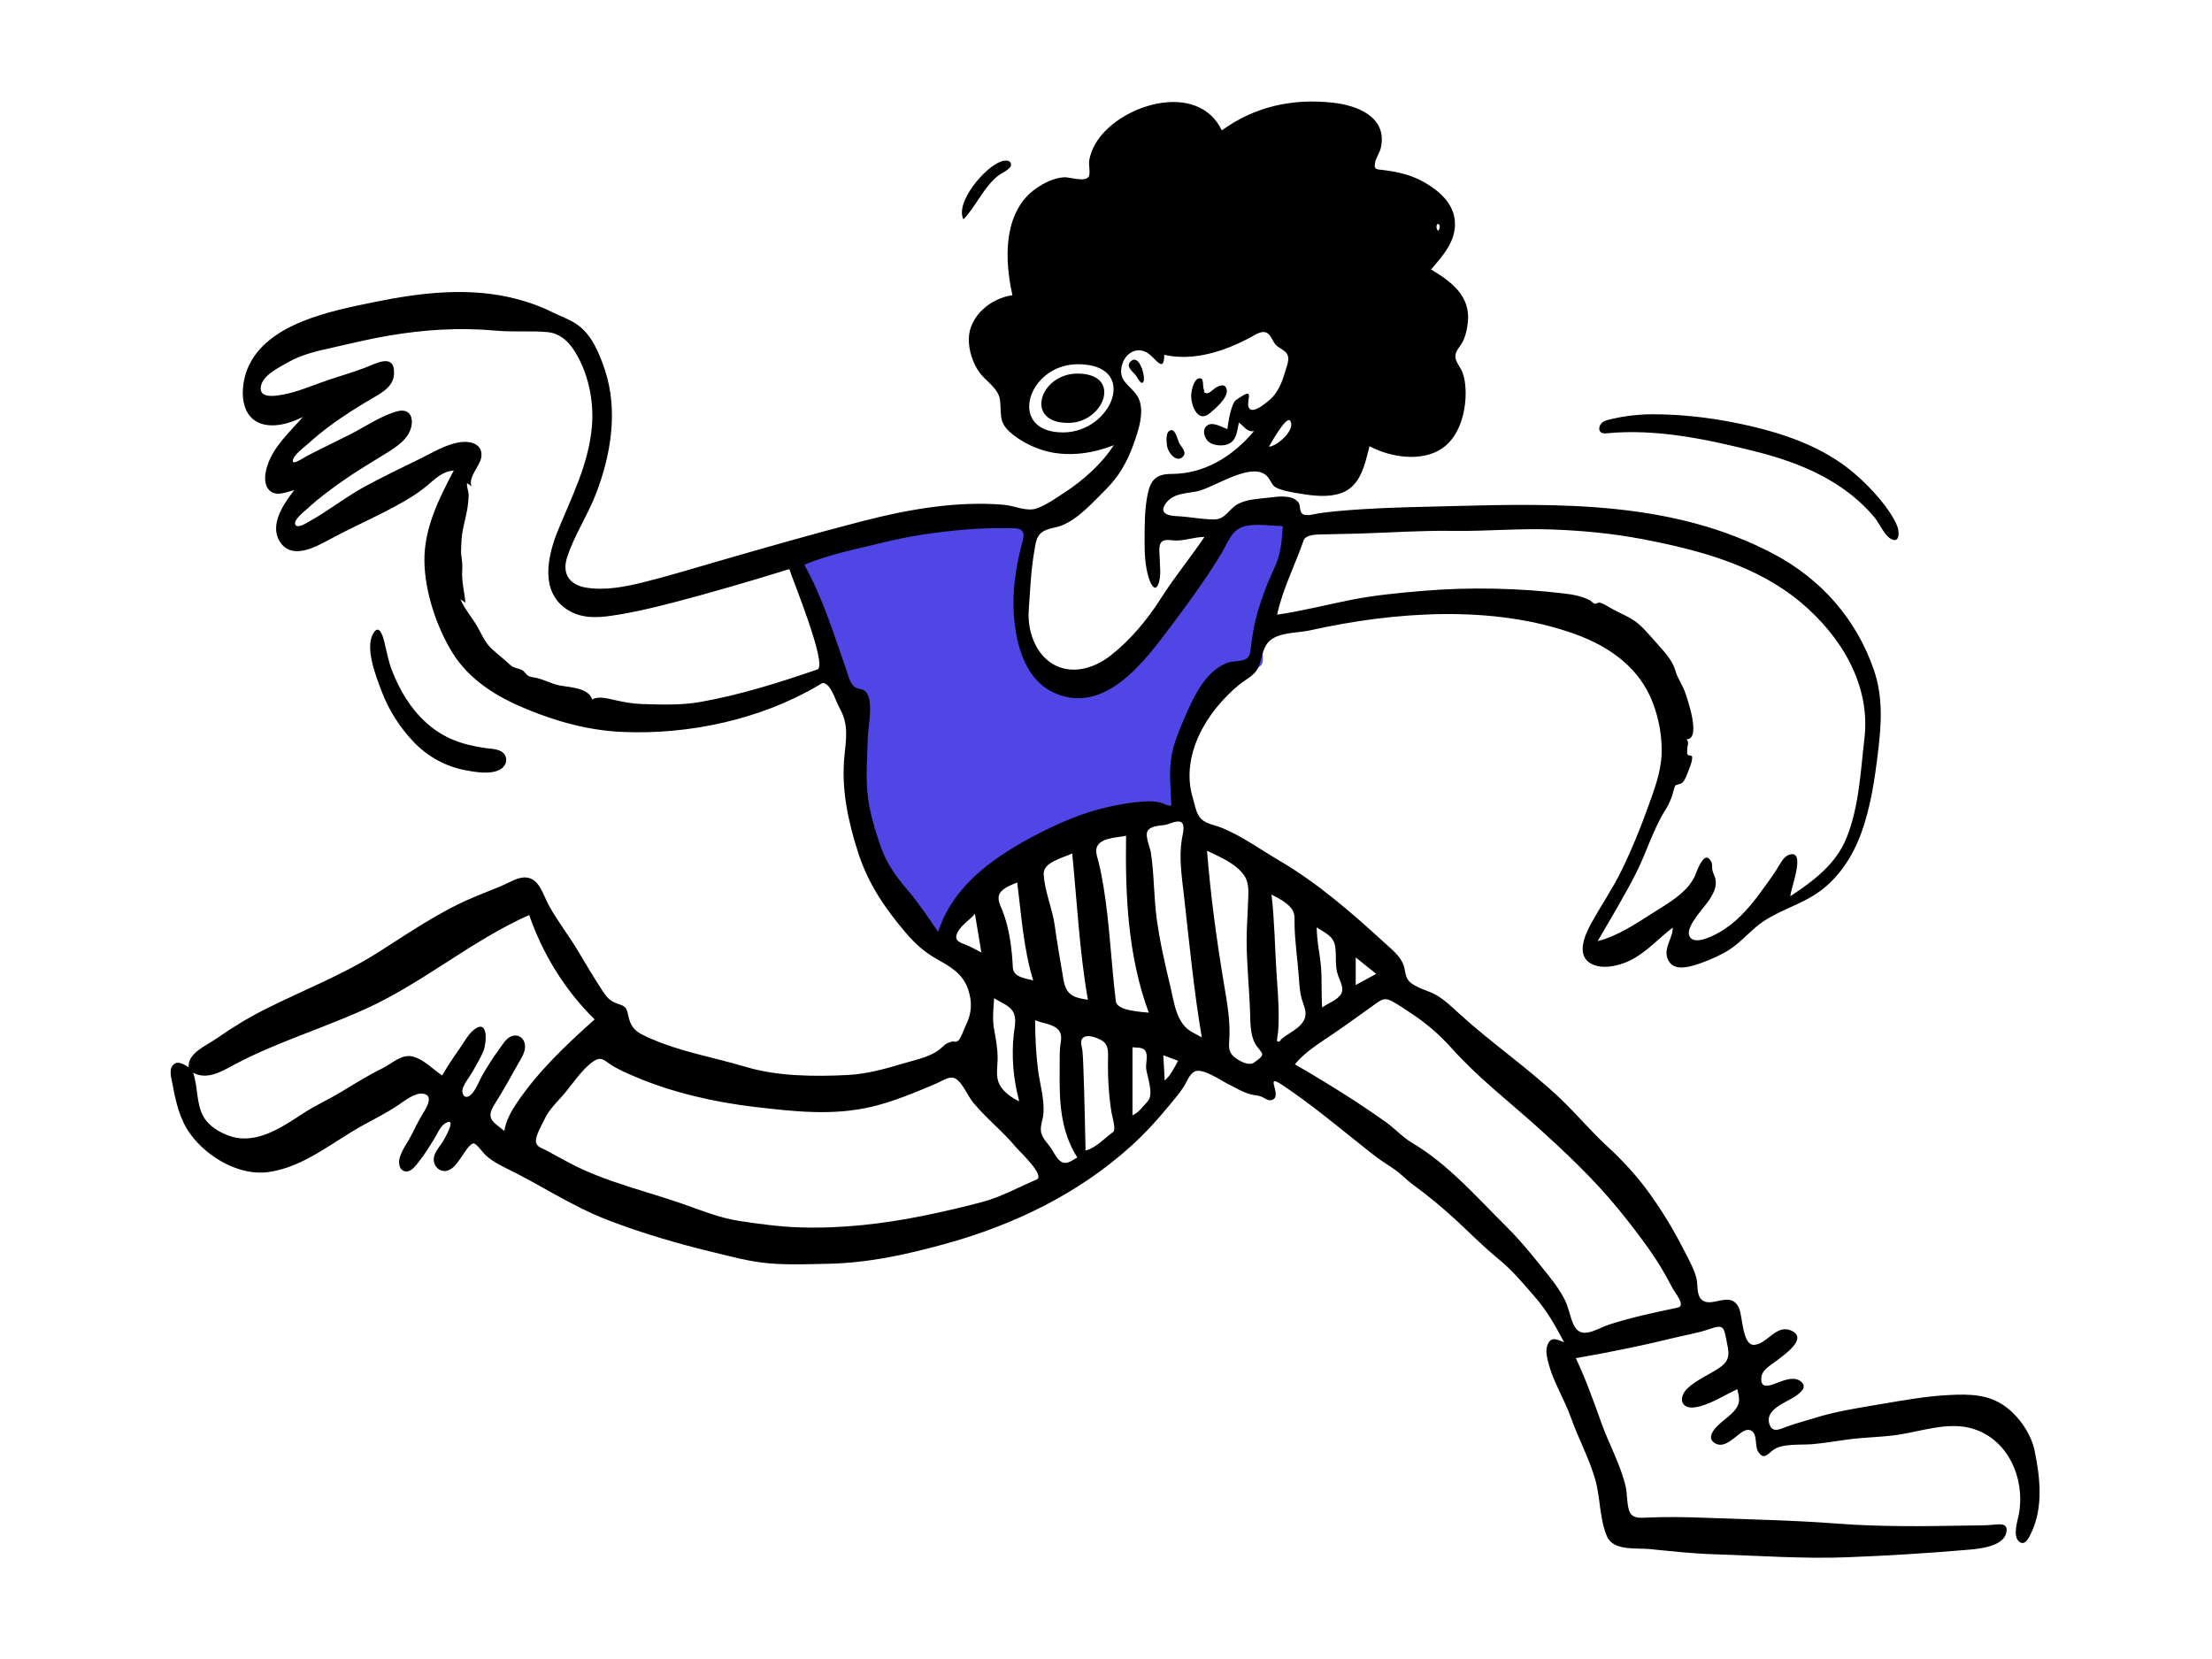
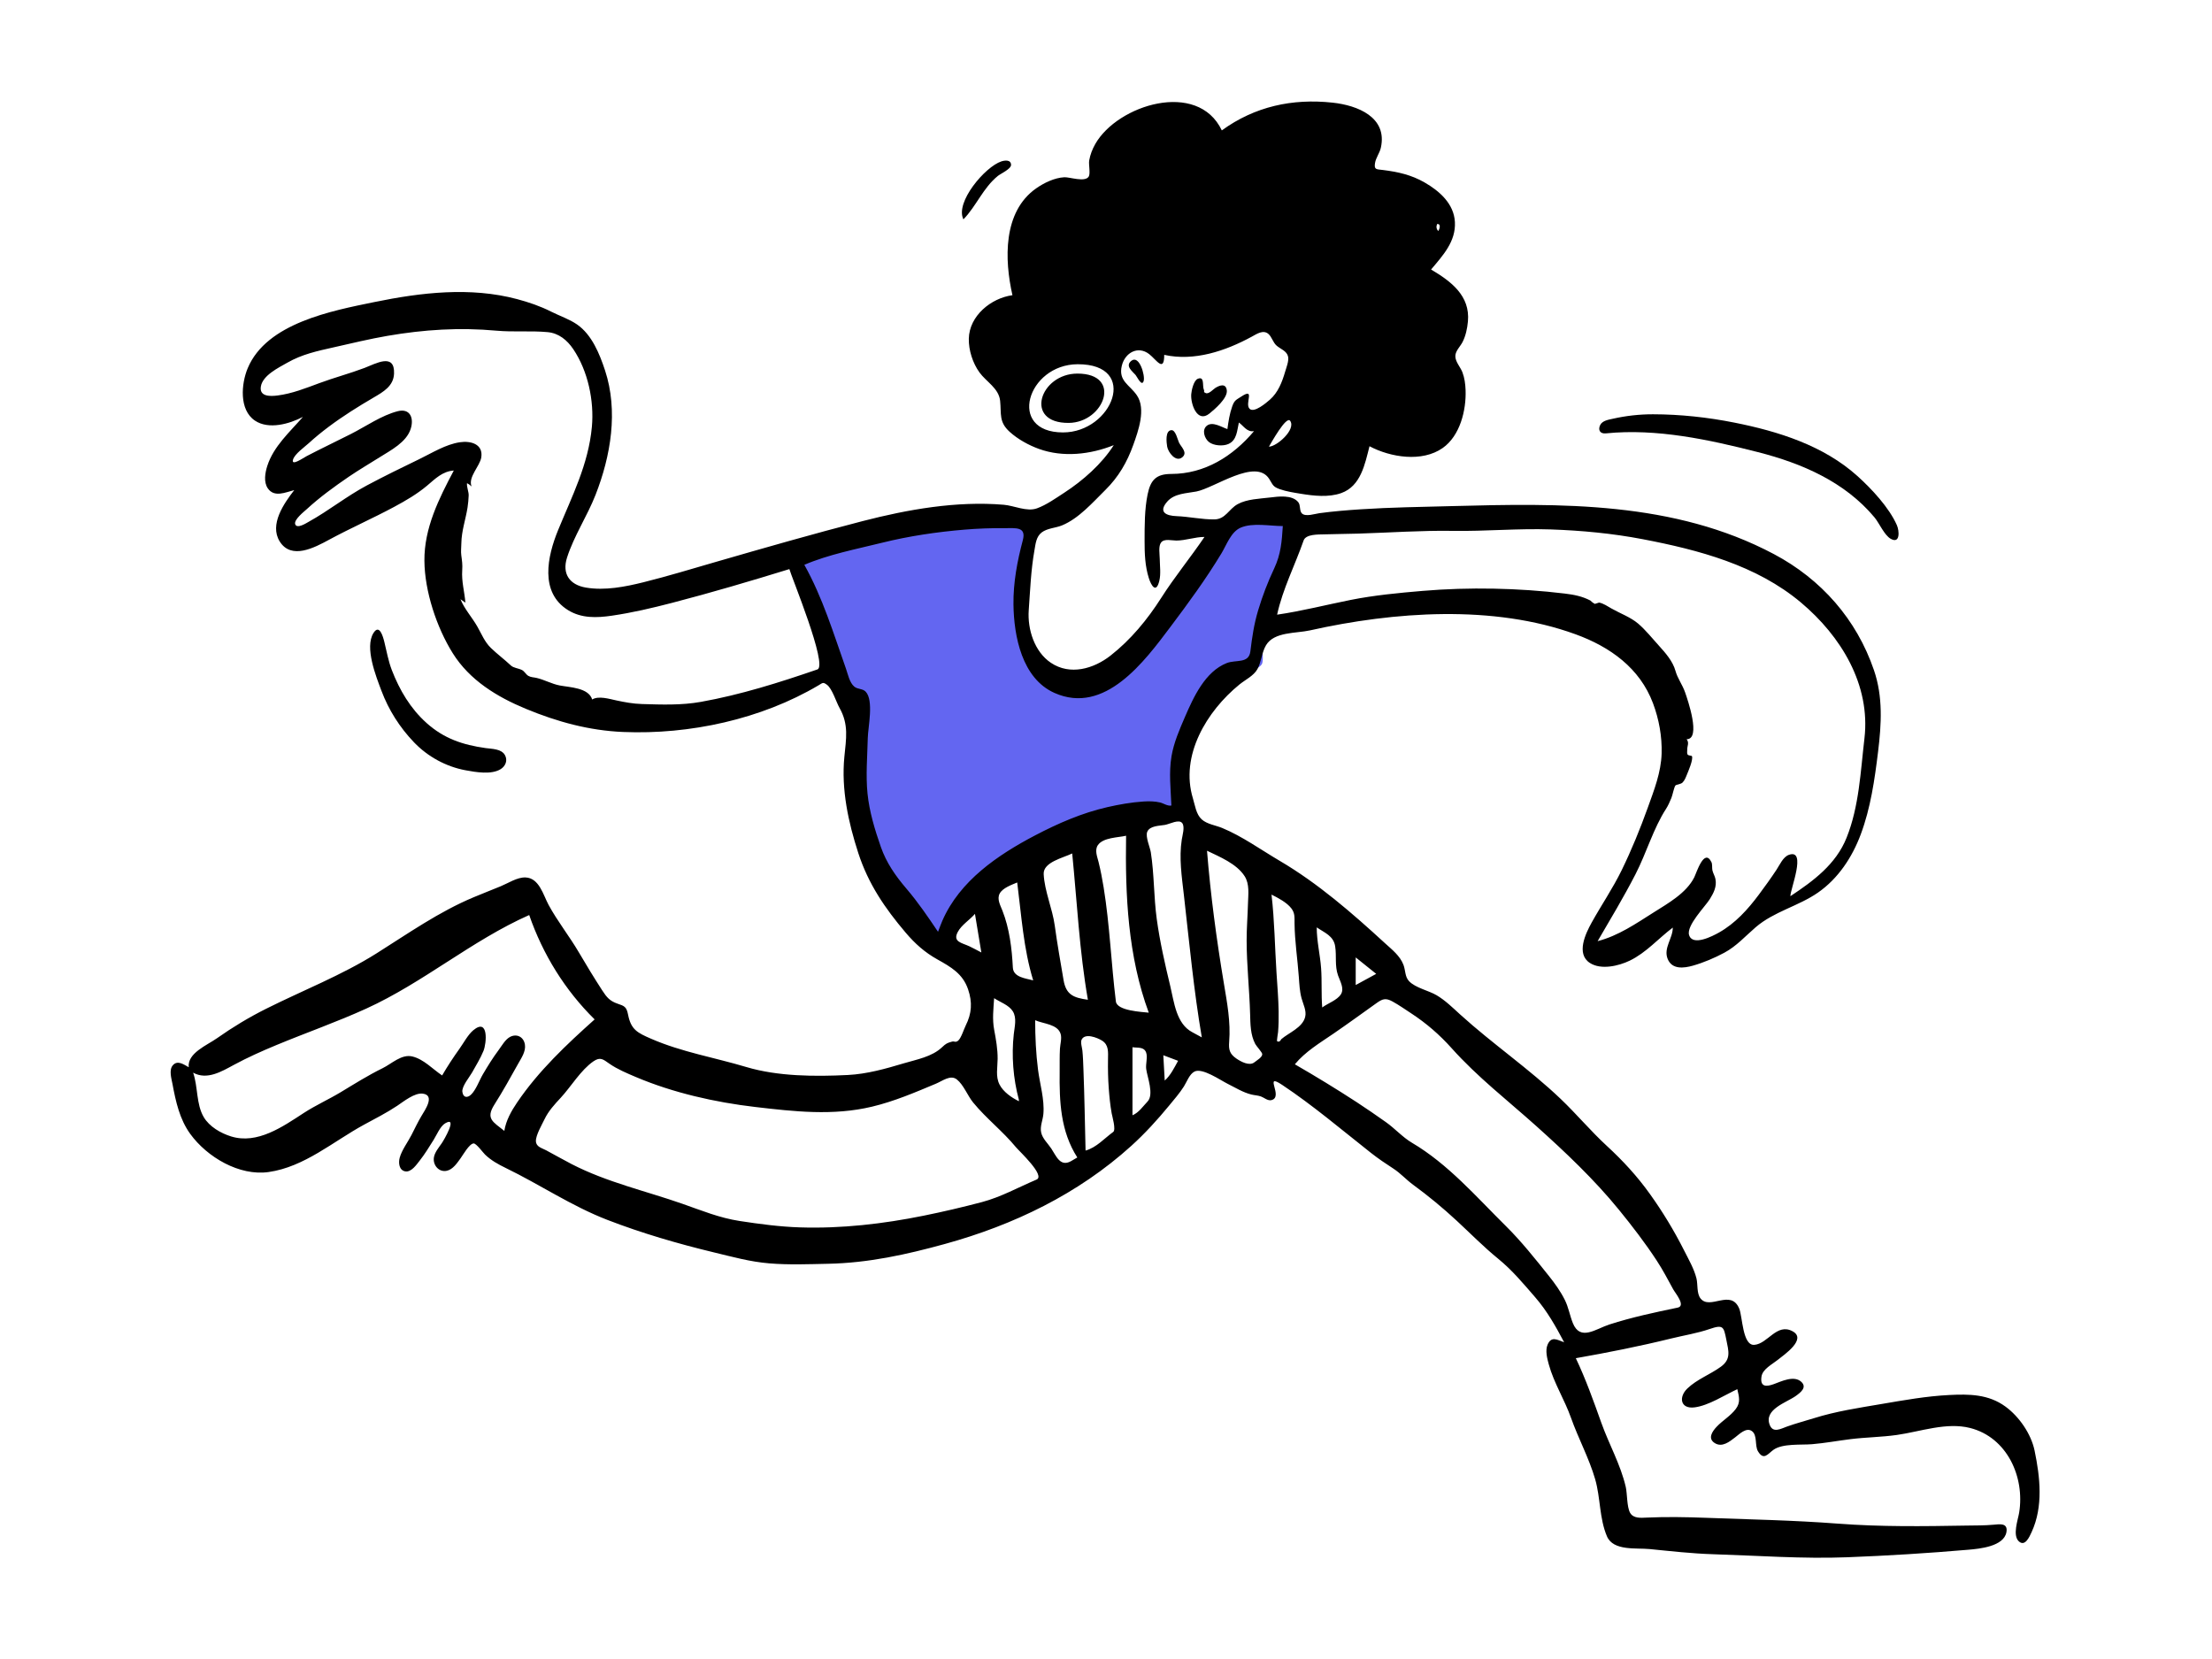
<svg xmlns="http://www.w3.org/2000/svg" viewBox="0 0 1024 768" version="1.1">
-   <g id="react-group-151" stroke="none" stroke-width="1" fill="#FFFFFF00" fill-rule="evenodd">
+   <g id="react-group-151" stroke="none" stroke-width="1" fill="transparent" fill-rule="evenodd">
    <g id="react-group-152">
      <rect id="react-rect-154" x="0" y="0" width="1024" height="768" />
-       <path d="M367.188,255.425 C375.709,277.199 384.228,298.973 392.749,320.747 C395.9,328.799 394.089,338.553 394.37,347.093 C394.939,364.48 395.75,381.767 404.31,397.263 C412.3,411.731 422.134,425.327 432.188,438.425 C445.834,419.047 466.986,403.896 487.33,392.458 C501.346,384.578 516.662,377.575 532.729,375.305 C537.724,374.599 543.234,374.121 548.188,375.425 C547.518,367.763 547.394,359.982 547.972,352.313 C548.878,340.295 552.017,332.135 561.141,324.11 C565.782,320.029 570.781,316.35 575.874,312.856 C577.691,311.609 583.044,309.398 584.138,307.455 C585.1,305.748 584.23,300.831 584.358,298.812 C584.809,291.738 585.904,284.646 587.977,277.858 C591.898,265.025 598.846,253.172 603.188,240.425 C596.722,239.501 590.255,238.578 583.79,237.654 C579.412,237.028 576.514,235.184 573.707,238.387 C563.985,249.475 555.691,262.246 546.805,274.013 C540.946,281.772 535.244,289.569 528.61,296.702 C518.008,308.1 498.928,326.555 483.285,312.192 C475.252,304.818 474.032,292.153 473.872,281.929 C473.655,268.012 475.776,254.092 478.188,240.425 C454.525,238.171 430.143,242.042 406.938,246.425 C393.597,248.945 380.292,251.863 367.188,255.425" id="react-path-155" fill="#4F46E5" />
+       <path d="M367.188,255.425 C375.709,277.199 384.228,298.973 392.749,320.747 C395.9,328.799 394.089,338.553 394.37,347.093 C394.939,364.48 395.75,381.767 404.31,397.263 C412.3,411.731 422.134,425.327 432.188,438.425 C445.834,419.047 466.986,403.896 487.33,392.458 C501.346,384.578 516.662,377.575 532.729,375.305 C537.724,374.599 543.234,374.121 548.188,375.425 C547.518,367.763 547.394,359.982 547.972,352.313 C548.878,340.295 552.017,332.135 561.141,324.11 C565.782,320.029 570.781,316.35 575.874,312.856 C577.691,311.609 583.044,309.398 584.138,307.455 C585.1,305.748 584.23,300.831 584.358,298.812 C584.809,291.738 585.904,284.646 587.977,277.858 C591.898,265.025 598.846,253.172 603.188,240.425 C596.722,239.501 590.255,238.578 583.79,237.654 C579.412,237.028 576.514,235.184 573.707,238.387 C563.985,249.475 555.691,262.246 546.805,274.013 C540.946,281.772 535.244,289.569 528.61,296.702 C518.008,308.1 498.928,326.555 483.285,312.192 C475.252,304.818 474.032,292.153 473.872,281.929 C473.655,268.012 475.776,254.092 478.188,240.425 C454.525,238.171 430.143,242.042 406.938,246.425 C393.597,248.945 380.292,251.863 367.188,255.425" id="react-path-155" fill="#6366F1" />
      <g id="react-group-153" transform="translate(78.99967, 47.00005)" fill="#000000">
        <path d="M419.775,125.944 C402.354,125.944 394.796,148.993 415.793,148.776 C432.173,148.606 440.812,125.944 419.775,125.944 L419.775,125.944 Z M413.107,153.183 C386.96,153.183 396.55,121.698 419.874,121.615 C448.652,121.514 435.936,153.179 413.107,153.183 L413.107,153.183 Z M697.628,558.343 C687.022,560.538 676.368,562.817 666.047,566.139 C659.716,568.177 652.536,574.013 649.111,565.476 C647.692,561.941 647.118,558.195 645.403,554.764 C643.429,550.813 640.835,547.19 638.087,543.747 C631.829,535.91 625.284,527.667 618.167,520.63 C604.35,506.968 591.393,491.9 574.619,482.008 C570.309,479.467 566.729,475.394 562.575,472.465 C558.11,469.318 553.629,466.199 549.05,463.219 C539.673,457.117 530.116,451.282 520.425,445.693 C525.303,439.779 532.035,435.796 538.281,431.515 C544.963,426.934 551.535,422.145 558.129,417.445 C561.019,415.386 562.423,414.856 565.646,416.625 C568.612,418.254 571.516,420.297 574.349,422.151 C581.299,426.698 587.476,432.054 593.009,438.245 C604.927,451.58 618.872,462.345 632.141,474.243 C645.605,486.316 659.02,499.005 670.459,513.048 C676.588,520.572 682.624,528.421 687.938,536.546 C690.746,540.839 693.128,545.368 695.577,549.868 C696.529,551.619 701.585,557.524 697.628,558.343 L697.628,558.343 Z M514.102,434.103 C513.778,434.88 513.051,435.564 512.213,434.992 C511.987,434.837 512.629,431.173 512.664,430.733 C512.918,427.575 512.967,424.403 512.919,421.237 C512.828,415.265 512.318,409.311 511.933,403.352 C511.154,391.282 511.025,379.164 509.622,367.14 C512.617,368.622 516.702,370.774 518.793,373.497 C520.508,375.732 520.251,377.686 520.28,380.429 C520.371,388.714 521.666,396.957 522.263,405.213 C522.504,408.547 522.65,411.875 523.522,415.114 C524.258,417.852 525.925,420.893 525.195,423.795 C523.947,428.747 517.615,431.07 514.102,434.103 L514.102,434.103 Z M530.553,382.311 C534.183,384.792 538.337,386.232 539.084,391.049 C539.806,395.715 538.814,399.993 540.423,404.576 C541.379,407.294 543.423,410.62 541.754,413.276 C540.011,416.047 535.638,417.46 533.097,419.39 C532.594,413.345 533.019,407.268 532.578,401.221 C532.117,394.897 530.553,388.671 530.553,382.311 L530.553,382.311 Z M548.6,396.217 C551.762,398.755 554.924,401.292 558.086,403.83 C554.923,405.552 551.762,407.275 548.6,408.998 L548.6,396.217 Z M501.716,444.762 C499.384,446.651 495.384,444.428 493.385,443.054 C490.271,440.913 489.723,438.995 490.02,435.287 C490.755,426.108 489.072,417.25 487.56,408.191 C484.167,387.861 481.408,367.381 479.765,346.832 C485.669,349.668 493.465,352.848 497.157,358.584 C499.542,362.288 498.843,367.025 498.729,371.236 C498.574,376.981 498.093,382.717 498.105,388.466 C498.129,399.774 499.396,411.076 499.714,422.381 C499.848,427.123 499.832,431.989 502.1,436.292 C502.611,437.26 505.251,440.131 505.323,440.925 C505.457,442.404 502.811,443.86 501.716,444.762 L501.716,444.762 Z M472.997,430.867 C465.487,426.96 464.545,416.919 462.772,409.576 C460.301,399.34 457.927,388.89 456.496,378.452 C455.088,368.189 455.347,357.787 453.745,347.54 C453.393,345.291 451.154,340.294 452.096,338.06 C453.288,335.236 457.741,335.309 460.249,334.88 C462.545,334.486 466.853,332.034 468.335,334.103 C469.567,335.823 468.379,339.751 468.088,341.595 C466.74,350.19 468.088,358.859 469.068,367.457 C471.575,389.432 473.619,411.411 477.353,433.23 C475.902,432.441 474.463,431.629 472.997,430.867 L472.997,430.867 Z M460.186,453.225 C459.967,449.318 459.75,445.411 459.531,441.505 C461.813,442.364 464.094,443.223 466.377,444.083 C464.581,447.292 462.976,450.728 460.186,453.225 L460.186,453.225 Z M452.213,462.954 C450.084,465.168 448.198,468.072 445.258,469.293 L445.258,437.794 C447.752,438.163 450.555,437.503 451.576,440.238 C452.356,442.329 451.309,445.574 451.61,447.865 C452.105,451.642 455.346,459.697 452.213,462.954 L452.213,462.954 Z M437.577,416.621 C435.39,399.016 434.75,381.259 431.898,363.731 C431.253,359.763 430.515,355.914 429.546,352.014 C428.932,349.549 427.657,346.547 429.245,344.232 C431.691,340.666 438.553,340.769 442.299,339.884 C441.848,367.488 443.143,395.638 452.798,421.795 C449.615,421.428 438.115,420.957 437.577,416.621 L437.577,416.621 Z M436.346,477.002 C432.259,479.961 428.559,484.25 423.539,485.63 C423.226,473.108 423.041,460.578 422.556,448.062 C422.443,445.15 422.366,442.211 422.069,439.31 C421.943,438.075 421.114,435.533 421.71,434.293 C423.236,431.117 428.833,433.283 431.146,434.721 C434.334,436.702 433.978,439.967 433.928,443.465 C433.866,447.927 433.936,452.216 434.265,456.681 C434.556,460.639 434.925,464.472 435.622,468.372 C435.855,469.679 437.719,476.007 436.346,477.002 L436.346,477.002 Z M416.728,490.575 C411.77,493.292 409.939,488.107 407.667,484.692 C406.108,482.348 403.618,480.123 402.989,477.28 C402.356,474.42 403.772,471.527 404.012,468.704 C404.59,461.921 402.391,454.924 401.537,448.239 C400.567,440.645 400.212,432.942 400.212,425.29 C403.958,426.991 410.663,427.06 412.01,431.673 C412.609,433.721 411.808,436.364 411.685,438.454 C411.477,441.974 411.594,445.527 411.551,449.054 C411.379,463.032 411.949,476.68 419.718,488.825 C418.73,489.422 417.733,490.006 416.728,490.575 L416.728,490.575 Z M400.825,499.077 C392.436,502.629 384.369,507.157 375.513,509.495 C366.654,511.833 357.622,513.946 348.642,515.766 C329.849,519.576 310.543,521.806 291.349,521.193 C281.954,520.892 272.71,519.656 263.428,518.235 C254.029,516.796 245.892,513.412 236.997,510.299 C219.706,504.248 201.983,500.325 185.59,491.876 C181.634,489.837 177.785,487.606 173.856,485.519 C171.769,484.411 169.205,483.935 169.091,481.295 C168.974,478.56 171.927,473.539 173.098,471.088 C174.912,467.293 177.712,464.277 180.552,461.216 C185.369,456.027 189.891,448.31 195.734,444.31 C198.956,442.104 200.28,443.452 203.108,445.418 C206.831,448.007 211.275,449.85 215.443,451.617 C232.589,458.887 252.078,463.291 270.523,465.443 C288.683,467.561 306.637,469.621 324.718,465.301 C334.952,462.856 344.556,458.744 354.228,454.69 C357.426,453.35 361.021,450.404 363.944,452.706 C367.073,455.171 368.937,460.259 371.493,463.378 C377.613,470.844 385.209,476.653 391.329,484.1 C392.814,485.909 405.129,497.255 400.825,499.077 L400.825,499.077 Z M160.399,463.351 C157.685,467.353 155.241,471.682 154.466,476.521 C149.253,472.34 145.695,470.924 149.888,464.317 C153.806,458.141 157.289,451.847 160.858,445.453 C162.315,442.841 164.478,439.778 164.005,436.611 C163.466,433.003 160.251,431.383 157.124,433.011 C154.903,434.167 153.231,437.223 151.766,439.181 C149.125,442.711 146.826,446.461 144.582,450.251 C142.916,453.067 141.339,457.627 139.011,459.786 C137.444,461.239 135.464,461.317 135.048,458.474 C134.678,455.947 138.429,451.491 139.547,449.481 C141.37,446.204 143.376,443.005 144.807,439.528 C146.292,435.925 147.263,423.992 140.107,429.924 C137.637,431.971 135.558,435.925 133.697,438.517 C130.836,442.504 128.149,446.617 125.674,450.855 C121.305,447.935 117.147,443.323 111.875,442.067 C106.864,440.873 102.364,445.42 98.087,447.516 C91.428,450.779 85.141,454.737 78.8,458.564 C73.141,461.979 67.122,464.653 61.571,468.266 C51.915,474.552 40.155,482.834 28.027,479.099 C23.222,477.62 17.916,474.575 15.305,470.121 C11.777,464.103 12.678,456.083 10.408,449.567 C16.837,453.124 23.613,449.018 29.283,445.954 C35.637,442.52 42.228,439.585 48.896,436.815 C62.679,431.09 76.971,426.091 90.536,419.916 C117.043,407.848 139.389,388.389 165.987,376.592 C172.243,394.732 182.579,411.443 196.274,424.91 C183.197,436.612 170.299,448.751 160.399,463.351 L160.399,463.351 Z M369.79,391.085 C366.241,389.409 361.922,389.058 364.384,384.428 C366.133,381.141 369.935,378.853 372.337,376.057 L375.298,393.925 C373.465,392.974 371.658,391.968 369.79,391.085 L369.79,391.085 Z M389.881,400.929 C389.429,392.023 388.314,382.841 385.031,374.499 C384.068,372.053 382.418,369.171 383.795,366.627 C385.202,364.027 389.342,362.605 391.897,361.519 C393.844,376.694 394.782,392.134 399.296,406.842 C395.967,405.928 390.113,405.482 389.881,400.929 L389.881,400.929 Z M392.643,461.995 C392.661,462.264 392.677,462.532 392.694,462.801 C389.277,461.114 385.456,458.505 383.678,455.001 C381.814,451.326 382.81,447.101 382.834,443.172 C382.86,438.636 382.087,434.248 381.248,429.811 C380.3,424.806 380.891,420.114 381.211,415.081 C383.955,416.936 388.078,418.244 389.886,421.199 C391.778,424.291 390.69,428.321 390.316,431.679 C389.204,441.664 390.03,452.292 392.643,461.995 L392.643,461.995 Z M424.618,415.819 C418.022,414.894 414.512,413.559 413.352,406.705 C411.927,398.289 410.426,389.921 409.274,381.461 C408.203,373.604 404.52,365.458 404.153,357.622 C403.894,352.106 413.159,350.142 417.355,348.089 C419.597,370.681 420.712,393.422 424.618,415.819 L424.618,415.819 Z M357.248,379.224 C356.515,380.906 355.905,382.639 355.239,384.348 C350.582,377.436 345.992,370.671 340.569,364.327 C335.546,358.449 331.359,352.447 328.785,345.109 C325.994,337.156 323.436,328.714 322.594,320.301 C321.745,311.819 322.525,303.118 322.72,294.614 C322.834,289.673 325.601,277.198 321.726,273.172 C320.303,271.693 318.054,272.194 316.444,270.825 C314.238,268.95 313.525,265.107 312.614,262.53 C306.87,246.293 301.808,229.564 293.349,214.469 C304.63,209.641 317.396,207.215 329.281,204.262 C341.761,201.161 354.724,199.246 367.534,198.18 C373.719,197.666 379.914,197.448 386.12,197.494 C391.156,197.532 396.194,196.69 394.488,203.105 C391.909,212.798 390.041,222.728 390.163,232.805 C390.34,247.519 394.107,267.048 409.1,273.754 C432.454,284.198 450.874,259.102 462.832,243.192 C471.19,232.071 479.25,221.074 486.465,209.137 C488.824,205.235 490.84,199.219 495.335,197.272 C500.912,194.857 508.957,196.531 514.85,196.531 C514.403,203.638 513.95,209.589 510.869,216.127 C507.883,222.462 505.439,228.84 503.43,235.55 C501.508,241.968 500.636,247.961 499.839,254.516 C499.13,260.341 493.166,258.283 488.902,259.953 C478.899,263.871 473.509,275.736 469.552,284.887 C467.024,290.734 464.413,296.72 463.335,303.04 C462.045,310.601 462.974,318.295 463.265,325.897 C461.539,326.264 459.647,324.869 458.02,324.484 C455.539,323.898 452.831,323.88 450.303,324.045 C444.733,324.41 439.085,325.405 433.65,326.645 C421.898,329.327 410.786,334.165 400.143,339.745 C382.892,348.789 365.296,360.747 357.248,379.224 L357.248,379.224 Z M299.404,262.901 C281.763,268.972 263.857,274.632 245.458,277.919 C236.409,279.535 227.355,279.19 218.213,278.919 C214.012,278.794 210.363,278.101 206.291,277.237 C203.192,276.579 198.023,274.974 195.146,276.824 C193.47,271.304 184.615,271.202 180.075,270.313 C176.381,269.59 173.129,267.727 169.5,266.852 C168.138,266.524 166.811,266.58 165.606,265.892 C164.449,265.232 163.796,263.733 162.592,263.148 C160.862,262.308 158.761,262.252 157.486,261.056 C154.53,258.285 151.223,255.818 148.296,253.002 C145.34,250.161 143.938,246.489 141.922,242.965 C139.566,238.843 135.907,234.787 134.17,230.4 C134.933,230.924 135.691,231.454 136.445,231.992 C136.032,226.832 134.617,222.295 134.976,216.947 C135.154,214.308 134.886,212.616 134.552,210.12 C134.297,208.214 134.545,206.645 134.573,204.511 C134.649,198.812 136.531,193.595 137.426,188.031 C137.724,186.183 137.881,184.2 137.962,182.371 C138.035,180.7 136.995,178.476 137.192,176.675 C137.973,177.072 138.677,177.577 139.303,178.191 C137.549,173.902 143.18,168.802 143.804,164.707 C144.743,158.548 138.879,156.986 133.921,157.723 C127.248,158.715 121.084,162.658 115.111,165.543 C106.933,169.495 98.799,173.465 90.785,177.744 C81.384,182.763 73.176,189.42 63.922,194.543 C62.75,195.192 58.435,197.994 57.653,195.657 C56.959,193.585 61.78,189.834 62.951,188.756 C68.965,183.218 75.71,178.311 82.458,173.706 C87.119,170.524 92.003,167.679 96.775,164.669 C101.902,161.435 109.088,157.787 111.1,151.608 C112.756,146.524 110.833,141.904 105.101,143.364 C97.683,145.254 90.254,150.452 83.444,153.905 C76.641,157.356 69.734,160.617 62.973,164.148 C61.465,164.935 55.676,169.007 56.651,165.754 C57.439,163.123 61.99,159.949 63.953,158.151 C66.86,155.486 69.923,152.995 73.077,150.628 C79.743,145.625 86.826,141.195 94.019,136.998 C98.431,134.424 103.181,131.708 103.415,125.983 C103.814,116.162 94.897,121.374 89.752,123.322 C82.869,125.926 75.737,127.801 68.837,130.362 C62.546,132.696 56.193,135.231 49.485,136.084 C46.053,136.521 40.947,136.652 41.773,131.859 C42.66,126.723 49.995,123.196 54.002,120.905 C60.859,116.984 67.886,115.491 75.501,113.782 C83.792,111.921 91.969,109.918 100.354,108.476 C117.344,105.553 133.697,104.52 150.861,106.081 C158.728,106.796 166.723,106.03 174.503,106.75 C179.676,107.228 183.558,110.448 186.37,114.614 C193.221,124.768 196.098,138.613 194.997,150.611 C193.4,167.993 185.816,182.643 179.334,198.47 C174.403,210.509 170.724,227.237 183.947,235.436 C190.191,239.308 197.241,239.038 204.234,238.02 C213.669,236.646 222.963,234.461 232.182,232.063 C250.4,227.324 268.439,222 286.425,216.454 C287.217,219.588 304.394,261.184 299.404,262.901 L299.404,262.901 Z M397.234,235.496 C397.9,226.18 398.232,216.992 399.871,207.777 C400.405,204.777 400.644,201.445 403.259,199.461 C405.843,197.5 409.68,197.437 412.621,196.227 C420.429,193.013 426.811,185.628 432.713,179.809 C438.807,173.801 442.767,166.956 445.64,158.929 C447.939,152.509 451.585,142.371 447.329,136.057 C444.015,131.142 438.614,129.416 440.314,122.336 C441.768,116.284 447.787,112.877 453.014,116.949 C456.281,119.493 459.952,125.672 459.952,117.272 C473.882,120.356 488.277,115.483 500.448,108.872 C502.827,107.579 505.744,105.527 508.163,107.564 C509.761,108.91 510.281,111.561 512.032,113.055 C513.861,114.616 516.732,115.483 517.297,118.095 C517.733,120.108 516.463,123.244 515.919,125.105 C514.534,129.847 512.667,134.695 508.874,138.012 C507.232,139.448 501.596,144.305 499.484,142.25 C497.044,139.877 502.338,132.182 495.611,136.588 C493.204,138.165 492.458,138.241 491.432,141.121 C490.227,144.504 489.678,148.095 489.2,151.637 C486.585,150.782 482.432,147.999 479.759,150.022 C477.228,151.939 478.564,155.95 480.647,157.617 C482.785,159.328 487.142,159.648 489.642,158.548 C493.639,156.789 493.658,152.293 494.512,148.6 C496.77,150.237 498.281,153.141 501.526,152.584 C491.664,164.277 478.678,172.375 463.254,172.401 C456.28,172.413 453.646,175.094 452.255,181.893 C450.835,188.838 450.874,196.41 450.865,203.455 C450.857,209.204 451.066,215.087 452.822,220.611 C453.985,224.272 456.254,227.839 457.689,221.852 C458.461,218.638 457.913,214.947 457.881,211.658 C457.863,209.59 457.167,205.814 458.52,204.112 C460.023,202.22 463.511,203.263 465.603,203.243 C469.995,203.201 474.198,201.561 478.593,201.561 C472.099,211.127 464.743,220.071 458.526,229.83 C452.17,239.809 444.444,249.182 435.081,256.508 C427.259,262.628 416.369,265.787 407.489,259.826 C399.871,254.713 396.604,244.305 397.234,235.496 L397.234,235.496 Z M518.25,147.81 C521.086,151.856 511.935,159.821 508.425,159.76 C509.321,158.319 516.476,145.279 518.25,147.81 L518.25,147.81 Z M524.483,203.198 C525.524,200.207 531.408,200.454 533.85,200.374 C539.175,200.199 544.51,200.186 549.84,200.022 C564.411,199.576 578.973,198.524 593.558,198.757 C608.656,198.998 623.768,197.562 638.839,198.087 C653.158,198.585 667.424,199.917 681.5,202.614 C707.289,207.556 734.098,214.602 754.711,231.918 C773.226,247.471 787.022,269.979 784.103,294.856 C782.302,310.196 781.648,326.308 775.837,340.81 C770.898,353.135 760.531,360.772 749.824,367.871 C749.683,364.917 757.552,345.796 749.154,348.72 C746.445,349.663 744.874,353.392 743.397,355.628 C740.807,359.55 738.032,363.39 735.223,367.16 C730.126,374.004 724.274,380.476 716.755,384.706 C713.843,386.345 704.578,391.167 702.931,385.878 C701.567,381.497 710.413,372.625 712.496,369.272 C714.342,366.299 715.82,363.428 715.126,359.889 C714.858,358.526 714.036,357.273 713.729,355.909 C713.481,354.805 713.769,353.115 713.27,352.107 C709.93,345.363 706.37,357.044 705.314,359.152 C701.66,366.449 693.151,371.199 686.531,375.383 C678.297,380.587 670.15,386.225 660.59,388.685 C666.573,378.441 672.688,368.263 678.121,357.71 C683.179,347.884 686.377,336.515 692.287,327.398 C693.285,325.858 693.963,324.19 694.754,322.345 C695.247,321.196 695.988,317.281 696.64,316.595 C697.01,316.205 699.078,316.057 699.889,315.268 C700.889,314.298 701.45,312.761 701.958,311.499 C702.561,309.999 704.872,304.777 704.265,303.079 C704.138,302.724 702.486,302.878 702.2,302.223 C701.864,301.455 702.108,300.895 702.073,300.112 C701.994,298.306 703.137,296.942 701.787,295.215 C708.613,295.215 702.252,276.859 701.085,273.522 C699.788,269.813 697.614,267.149 696.613,263.531 C695.392,259.117 691.998,255.248 688.968,251.915 C685.937,248.58 682.774,244.603 679.363,241.701 C675.83,238.695 671.06,236.994 667.046,234.718 C665.256,233.703 663.341,232.355 661.286,231.943 C660.619,232.141 659.955,232.348 659.293,232.562 C658.522,232.158 657.837,231.639 657.239,231.005 C653.401,229.01 649.641,228.291 645.321,227.769 C623.972,225.189 601.089,224.724 579.656,226.535 C568.52,227.475 557.199,228.547 546.231,230.731 C534.873,232.993 523.698,235.881 512.215,237.545 C514.808,225.606 520.485,214.674 524.483,203.198 L524.483,203.198 Z M586.272,56.727 C588.242,56.465 587.415,59.15 586.779,59.958 C585.951,59.007 585.782,57.93 586.272,56.727 L586.272,56.727 Z M862.875,624.549 C861.262,616.779 855.729,608.767 849.351,604.122 C841.481,598.389 832.594,598.324 823.347,598.791 C812.749,599.327 802.456,601.177 792.019,602.952 C781.412,604.756 770.974,606.308 760.68,609.536 C756.556,610.829 752.365,611.918 748.298,613.376 C745.265,614.464 741.759,616.55 740.241,612.589 C737.48,605.392 748.098,602.264 752.325,599.228 C754.627,597.574 757.686,595.184 754.798,592.623 C751.384,589.597 745.597,592.508 742.116,593.761 C738.903,594.918 735.643,595.319 736.46,590.186 C737.003,586.777 741.428,584.567 743.904,582.576 C746.95,580.127 757.643,572.913 750.783,569.256 C743.48,565.364 739.38,575.075 733.141,575.575 C727.649,576.015 727.684,562.508 726.148,558.809 C722.27,549.466 712.56,559.689 708.198,554.055 C706.399,551.732 707.02,547.551 706.348,544.828 C705.242,540.344 702.677,535.944 700.606,531.835 C696.02,522.744 690.723,514.01 684.796,505.731 C678.876,497.461 672.317,490.35 664.853,483.473 C657.367,476.576 650.842,468.739 643.48,461.717 C628.825,447.74 611.935,436.238 596.918,422.603 C593.452,419.455 590.148,416.173 586.1,413.758 C582.384,411.542 576.24,410.347 573.279,407.194 C571.354,405.145 571.671,402.263 570.736,399.741 C569.154,395.468 565.352,392.575 562.097,389.588 C546.963,375.703 531.129,361.908 513.358,351.467 C504.739,346.402 496.007,340.098 486.76,336.285 C483.772,335.052 479.732,334.542 477.273,332.285 C474.696,329.919 474.21,325.784 473.235,322.586 C467.188,302.75 479.644,282.208 494.766,269.883 C497.456,267.691 501.333,265.882 503.062,262.813 C504.956,259.451 505.046,255.138 507.067,251.72 C510.81,245.389 520.994,246.262 527.424,244.824 C566.25,236.138 612.328,232.774 650.385,246.631 C666.377,252.453 680.113,262.253 686.23,278.574 C688.991,285.94 690.444,293.929 690.214,301.802 C689.959,310.574 686.748,318.712 683.811,326.882 C680.28,336.706 676.329,346.385 671.754,355.772 C667.626,364.245 662.393,371.872 657.835,380.071 C655.004,385.164 650.514,394.555 656.992,398.77 C662.158,402.131 670.359,400.166 675.455,397.708 C683.077,394.031 688.713,387.431 695.384,382.405 C695.413,387.385 690.984,391.845 693.002,396.883 C695.006,401.888 700.445,401.239 704.742,400.018 C709.649,398.623 714.736,396.457 719.226,394.05 C724.9,391.009 728.981,386.346 733.801,382.21 C742.269,374.945 753.521,372.511 762.59,366.212 C771.964,359.701 778.44,349.845 782.392,339.271 C786.968,327.024 788.839,313.892 790.416,300.978 C791.975,288.202 792.739,275.609 788.508,263.236 C780.462,239.704 764.135,221.148 742.191,209.509 C695.886,184.948 643.58,185.953 592.724,187.301 C578.786,187.671 564.835,187.858 550.917,188.771 C544.519,189.191 538.107,189.713 531.752,190.575 C529.814,190.838 525.476,192.32 523.749,190.732 C522.417,189.508 523.198,186.932 521.99,185.455 C519.116,181.943 512.704,182.846 508.876,183.314 C504.041,183.903 498.346,184.007 493.999,186.363 C489.82,188.628 488.366,193.373 483.187,193.444 C477.428,193.522 471.41,192.153 465.608,191.933 C461.044,191.76 456.993,190.188 461.365,185.189 C464.698,181.377 470.281,181.4 474.813,180.537 C483.192,178.942 502.24,164.931 508.516,174.646 C510.239,177.312 510.116,178.279 513.427,179.445 C516.488,180.524 519.963,181.048 523.17,181.574 C529.137,182.552 536.076,183.339 541.914,181.257 C550.988,178.02 552.864,167.826 554.982,159.577 C564.673,164.725 579.307,167.116 588.876,160.386 C596.917,154.73 599.809,142.873 599.462,133.566 C599.359,130.798 598.992,127.959 598.007,125.354 C597.094,122.939 594.632,120.428 594.723,117.742 C594.803,115.403 597.01,113.371 598.023,111.41 C599.526,108.5 600.248,105.044 600.546,101.8 C601.635,89.891 592.737,83.246 583.487,77.767 C588.92,71.299 594.995,64.844 594.521,55.783 C594.08,47.328 587.398,41.444 580.507,37.478 C574.344,33.931 568.126,32.558 561.212,31.698 C558.199,31.323 557.047,31.632 557.528,28.524 C557.909,26.056 559.683,23.863 560.23,21.42 C563.417,7.185 549.349,1.767 537.965,0.527 C519.219,-1.515 501.838,2.302 486.611,13.364 C475.484,-10.066 438.38,1.494 428.04,19.652 C426.683,22.033 425.682,24.62 425.214,27.326 C424.902,29.137 425.882,33.407 424.978,34.783 C423.216,37.466 416.194,34.926 413.719,35.054 C409.185,35.287 404.329,37.637 400.667,40.201 C385.194,51.037 385.977,73.302 389.692,89.657 C379.746,91.006 369.694,99.233 369.493,109.81 C369.391,115.118 371.315,121.106 374.42,125.397 C377.598,129.791 383.396,132.727 383.991,138.569 C384.616,144.715 383.319,148.32 388.457,152.954 C392.223,156.352 397.205,159.097 401.963,160.818 C413.1,164.846 425.773,163.418 436.592,159.073 C431.093,167.754 422.294,175.492 413.723,181.064 C409.879,183.564 405.36,186.776 401.028,188.331 C396.327,190.019 390.507,187.074 385.647,186.667 C363.812,184.84 341.327,188.813 320.314,194.239 C297.572,200.111 275.09,206.562 252.518,213.086 C241.343,216.316 230.186,219.728 218.896,222.537 C210.419,224.646 200.976,226.501 192.216,225.007 C184.748,223.732 181.085,218.696 183.491,211.14 C186.661,201.187 192.846,191.905 196.679,182.129 C203.769,164.046 207.282,143.271 201.082,124.444 C198.571,116.82 194.998,107.969 188.162,103.221 C184.548,100.711 180.025,99.231 176.104,97.248 C171.122,94.728 165.768,92.904 160.379,91.469 C138.728,85.704 115.886,88.399 94.263,92.84 C74.732,96.852 44.39,102.541 35.667,123.469 C32.684,130.625 31.6,142.722 39.016,147.714 C45.399,152.009 55.035,149.23 61.243,145.987 C55.193,152.946 47.68,159.58 44.761,168.613 C43.734,171.793 42.943,176.182 45.018,179.13 C48.034,183.414 53.162,180.895 57.213,179.89 C52.461,186.019 45.618,195.79 50.469,203.624 C55.836,212.29 66.655,206.481 73.334,202.862 C83.244,197.493 93.578,192.966 103.507,187.629 C108.826,184.771 114.042,181.738 118.681,177.848 C122.522,174.627 125.78,171.208 131.081,170.819 C124.163,183.878 117.344,197.46 117.47,212.603 C117.588,226.704 123.124,243.467 130.604,255.409 C138.431,267.904 151.067,275.596 164.402,281.122 C178.923,287.14 193.735,291.203 209.508,291.856 C240.254,293.129 273.399,285.968 299.932,270.248 C301.917,269.072 301.988,268.661 303.846,270.023 C306.227,271.767 308.138,278.05 309.627,280.687 C313.992,288.421 312.702,294.923 311.877,303.401 C310.413,318.459 313.704,333.673 318.336,347.928 C322.963,362.173 330.654,373.448 340.284,384.778 C344.605,389.861 349.098,393.874 354.935,397.135 C361.282,400.682 366.693,403.772 369.156,410.991 C371.208,417.009 370.875,422.152 368.022,427.817 C367.284,429.282 365.868,433.763 364.516,434.784 C363.228,435.758 362.887,434.887 361.693,435.204 C359.514,435.782 358.892,436.105 357.131,437.776 C352.421,442.246 345.45,443.429 339.349,445.253 C330.956,447.764 322.317,450.201 313.527,450.645 C298.387,451.411 281.087,451.323 266.511,446.961 C251.831,442.567 236.617,440.039 222.493,433.901 C216.071,431.11 213.111,429.682 211.748,422.693 C211.024,418.985 209.987,418.695 206.88,417.629 C203.312,416.403 201.883,414.717 199.78,411.473 C196.017,405.671 192.434,399.78 188.937,393.816 C184.556,386.347 179.074,379.49 174.952,371.892 C172.488,367.352 170.617,359.37 164.2,359.192 C160.391,359.087 156.242,361.857 152.82,363.266 C148.648,364.984 144.442,366.618 140.279,368.358 C124.254,375.058 109.944,385.122 95.3,394.35 C79.317,404.421 61.038,411.541 44.116,420.024 C36.22,423.982 28.68,428.527 21.463,433.621 C16.796,436.913 7.685,440.506 8.367,447.046 C6.058,445.785 3.169,443.584 0.96,446.205 C-0.864,448.368 0.387,452.346 0.846,454.807 C2.355,462.903 4.15,471.152 9.084,477.939 C16.899,488.69 31.794,497.506 45.367,495.57 C61.959,493.204 75.266,481.402 89.524,473.649 C94.732,470.817 99.96,468.18 104.893,464.892 C107.8,462.955 112.92,458.777 116.739,459.28 C122.565,460.047 117.694,466.94 116.098,469.627 C114.409,472.473 112.998,475.472 111.49,478.419 C109.799,481.72 106.988,485.406 106.019,488.983 C105.406,491.247 105.705,494.681 108.523,495.247 C111.389,495.824 113.842,492.113 115.296,490.274 C117.692,487.242 119.687,483.924 121.744,480.66 C123.109,478.493 124.794,474.362 127.099,473.007 C133.07,469.498 126.54,480.75 125.468,482.286 C124.123,484.215 122.173,486.543 121.848,488.924 C121.369,492.428 124.223,495.81 127.891,494.971 C130.717,494.325 132.623,491.381 134.213,489.212 C135.235,487.819 138.289,482.383 140.269,482.331 C141.493,482.3 144.583,486.553 145.537,487.475 C148.311,490.156 151.599,491.985 155.048,493.656 C171.017,501.393 185.537,511.303 202.195,517.733 C218.11,523.877 234.705,528.718 251.268,532.71 C260.004,534.815 268.17,537.111 277.178,537.852 C286.293,538.601 295.277,538.226 304.403,538.038 C323.024,537.652 340.572,533.788 358.463,528.858 C390.234,520.103 420.085,505.734 444.676,483.484 C451.032,477.734 456.785,471.42 462.225,464.807 C464.588,461.935 467.063,459.09 469.063,455.951 C470.4,453.851 471.615,450.255 473.969,449.056 C477.596,447.208 485.957,453.057 489.228,454.678 C492.81,456.454 496.476,458.774 500.379,459.701 C501.846,460.049 503.274,460.079 504.711,460.578 C506.145,461.077 507.837,462.652 509.473,462.3 C515.564,460.987 505.579,449.256 514.514,455.198 C528.786,464.689 542.129,476.037 555.582,486.644 C558.949,489.299 562.401,491.633 566.001,493.96 C569.371,496.139 571.954,499.107 575.179,501.465 C582.24,506.626 588.899,512.136 595.322,518.079 C601.686,523.967 607.788,530.196 614.512,535.678 C621.103,541.052 626.239,547.257 631.787,553.661 C637.2,559.909 641.24,567.093 645.082,574.371 C641.869,573.251 639.173,571.34 637.407,575.528 C636.268,578.223 637.241,581.92 637.975,584.602 C640.331,593.201 645.276,600.919 648.248,609.309 C651.632,618.867 656.632,628.042 659.449,637.767 C661.941,646.371 661.354,655.896 664.918,664.234 C667.844,671.08 678.502,669.495 684.657,670.107 C694.497,671.085 704.221,672.192 714.115,672.499 C734.699,673.136 755.549,674.695 776.132,673.901 C794.853,673.178 813.532,672.029 832.192,670.419 C837.298,669.978 848.663,668.955 849.838,662.25 C850.598,657.919 846.747,658.57 843.829,658.84 C839.673,659.225 835.471,659.163 831.3,659.234 C811.319,659.576 791.7,659.85 771.757,658.329 C751.362,656.774 730.981,656.388 710.573,655.63 C701.375,655.288 692.439,655.125 683.268,655.542 C680.53,655.666 677.166,655.995 675.634,653.343 C674.096,650.679 674.31,644.344 673.615,641.345 C671.193,630.913 665.876,621.672 662.3,611.649 C658.694,601.537 655.102,591.462 650.497,581.748 C665.256,579.155 679.994,576.235 694.546,572.65 C700.469,571.19 706.721,570.214 712.47,568.23 C718.825,566.038 718.967,567.236 720.178,573.244 C721.233,578.479 722.435,582.205 717.65,585.691 C712.681,589.312 706.598,591.481 702.12,595.78 C698.03,599.706 698.853,605.33 705.421,604.518 C711.919,603.715 719.368,598.818 725.254,596.088 C726.076,599.649 726.843,602.186 724.54,605.261 C722.1,608.517 718.382,610.596 715.629,613.549 C713.597,615.728 711.464,618.924 714.804,621.036 C718.239,623.208 721.669,620.37 724.238,618.407 C726.183,616.92 729.389,613.637 731.977,615.479 C734.671,617.396 733.245,622.255 734.836,624.871 C737.524,629.29 739.382,626.02 742.001,624.152 C746.215,621.145 754.809,621.981 759.829,621.565 C765.853,621.066 771.73,619.956 777.715,619.217 C784.846,618.337 792.03,618.294 799.153,617.278 C810.081,615.718 822.079,611.269 833.045,614.06 C850.142,618.412 858.431,636.759 855.718,653.295 C855.184,656.554 852.55,663.745 855.586,666.538 C858.435,669.16 860.484,664.454 861.519,662.202 C866.937,650.408 865.427,636.849 862.875,624.549 L862.875,624.549 Z" id="react-path-156" />
        <path d="M664.398,153.623 C687.887,151.237 712.204,156.535 734.864,162.319 C755.208,167.511 774.988,176.052 788.744,192.495 C790.907,195.081 793.319,200.753 796.248,202.416 C800.739,204.968 800.257,198.696 799.134,196.148 C795.507,187.922 787.396,179.261 780.81,173.335 C765.119,159.218 744.183,152.672 723.873,148.633 C711.533,146.179 698.843,144.802 686.255,144.782 C679.981,144.773 673.72,145.468 667.598,146.856 C665.65,147.298 662.819,147.701 661.797,149.724 C660.65,151.997 661.673,153.899 664.398,153.623" id="react-path-157" />
        <path d="M112.679,296.664 C119.017,303.273 127.513,307.92 136.519,309.58 C141.216,310.445 148.473,311.75 152.801,309.044 C154.989,307.677 156.145,305.006 154.739,302.538 C153.068,299.605 148.691,299.715 145.823,299.311 C135.224,297.822 126.519,294.924 118.435,287.668 C111.015,281.009 105.984,272.503 102.412,263.261 C100.749,258.955 100.02,254.574 98.912,250.125 C98.285,247.607 96.636,241.723 93.917,246.001 C89.663,252.695 95.138,266.285 97.573,272.758 C100.944,281.724 106.05,289.749 112.679,296.664" id="react-path-158" />
        <path d="M366.992,54.546 C373.025,48.338 376.011,40.111 382.895,34.472 C384.179,33.422 389.108,31.214 389.051,29.306 C388.976,26.796 386.066,27.23 384.555,27.72 C377.12,30.13 363.024,46.606 366.992,54.546" id="react-path-159" />
        <path d="M480.896,144.433 C483.364,142.438 489.334,137.318 488.927,133.741 C488.546,130.387 485.784,131.232 483.621,132.581 C482.69,133.162 480.56,135.602 479.166,134.963 C477.747,134.314 478.828,134.54 478.278,133.329 C477.513,131.641 478.764,127.028 475.499,128.35 C473.558,129.136 472.592,133.73 472.458,135.496 C472.121,139.922 475.178,149.058 480.896,144.433" id="react-path-160" />
        <path d="M461.314,159.75 C461.734,162.325 465.332,167.263 468.381,164.624 C470.818,162.516 467.954,160.1 466.887,158.067 C466.196,156.749 465.265,152.054 463.324,152.132 C460.292,152.253 461.008,157.875 461.314,159.75" id="react-path-161" />
        <path d="M450.438,129.358 C451.196,126.84 448.4,117.088 444.711,120.045 C441.699,122.461 445.348,124.989 446.733,126.641 C447.408,127.447 449.585,132.198 450.438,129.358" id="react-path-162" />
      </g>
    </g>
  </g>
</svg>
